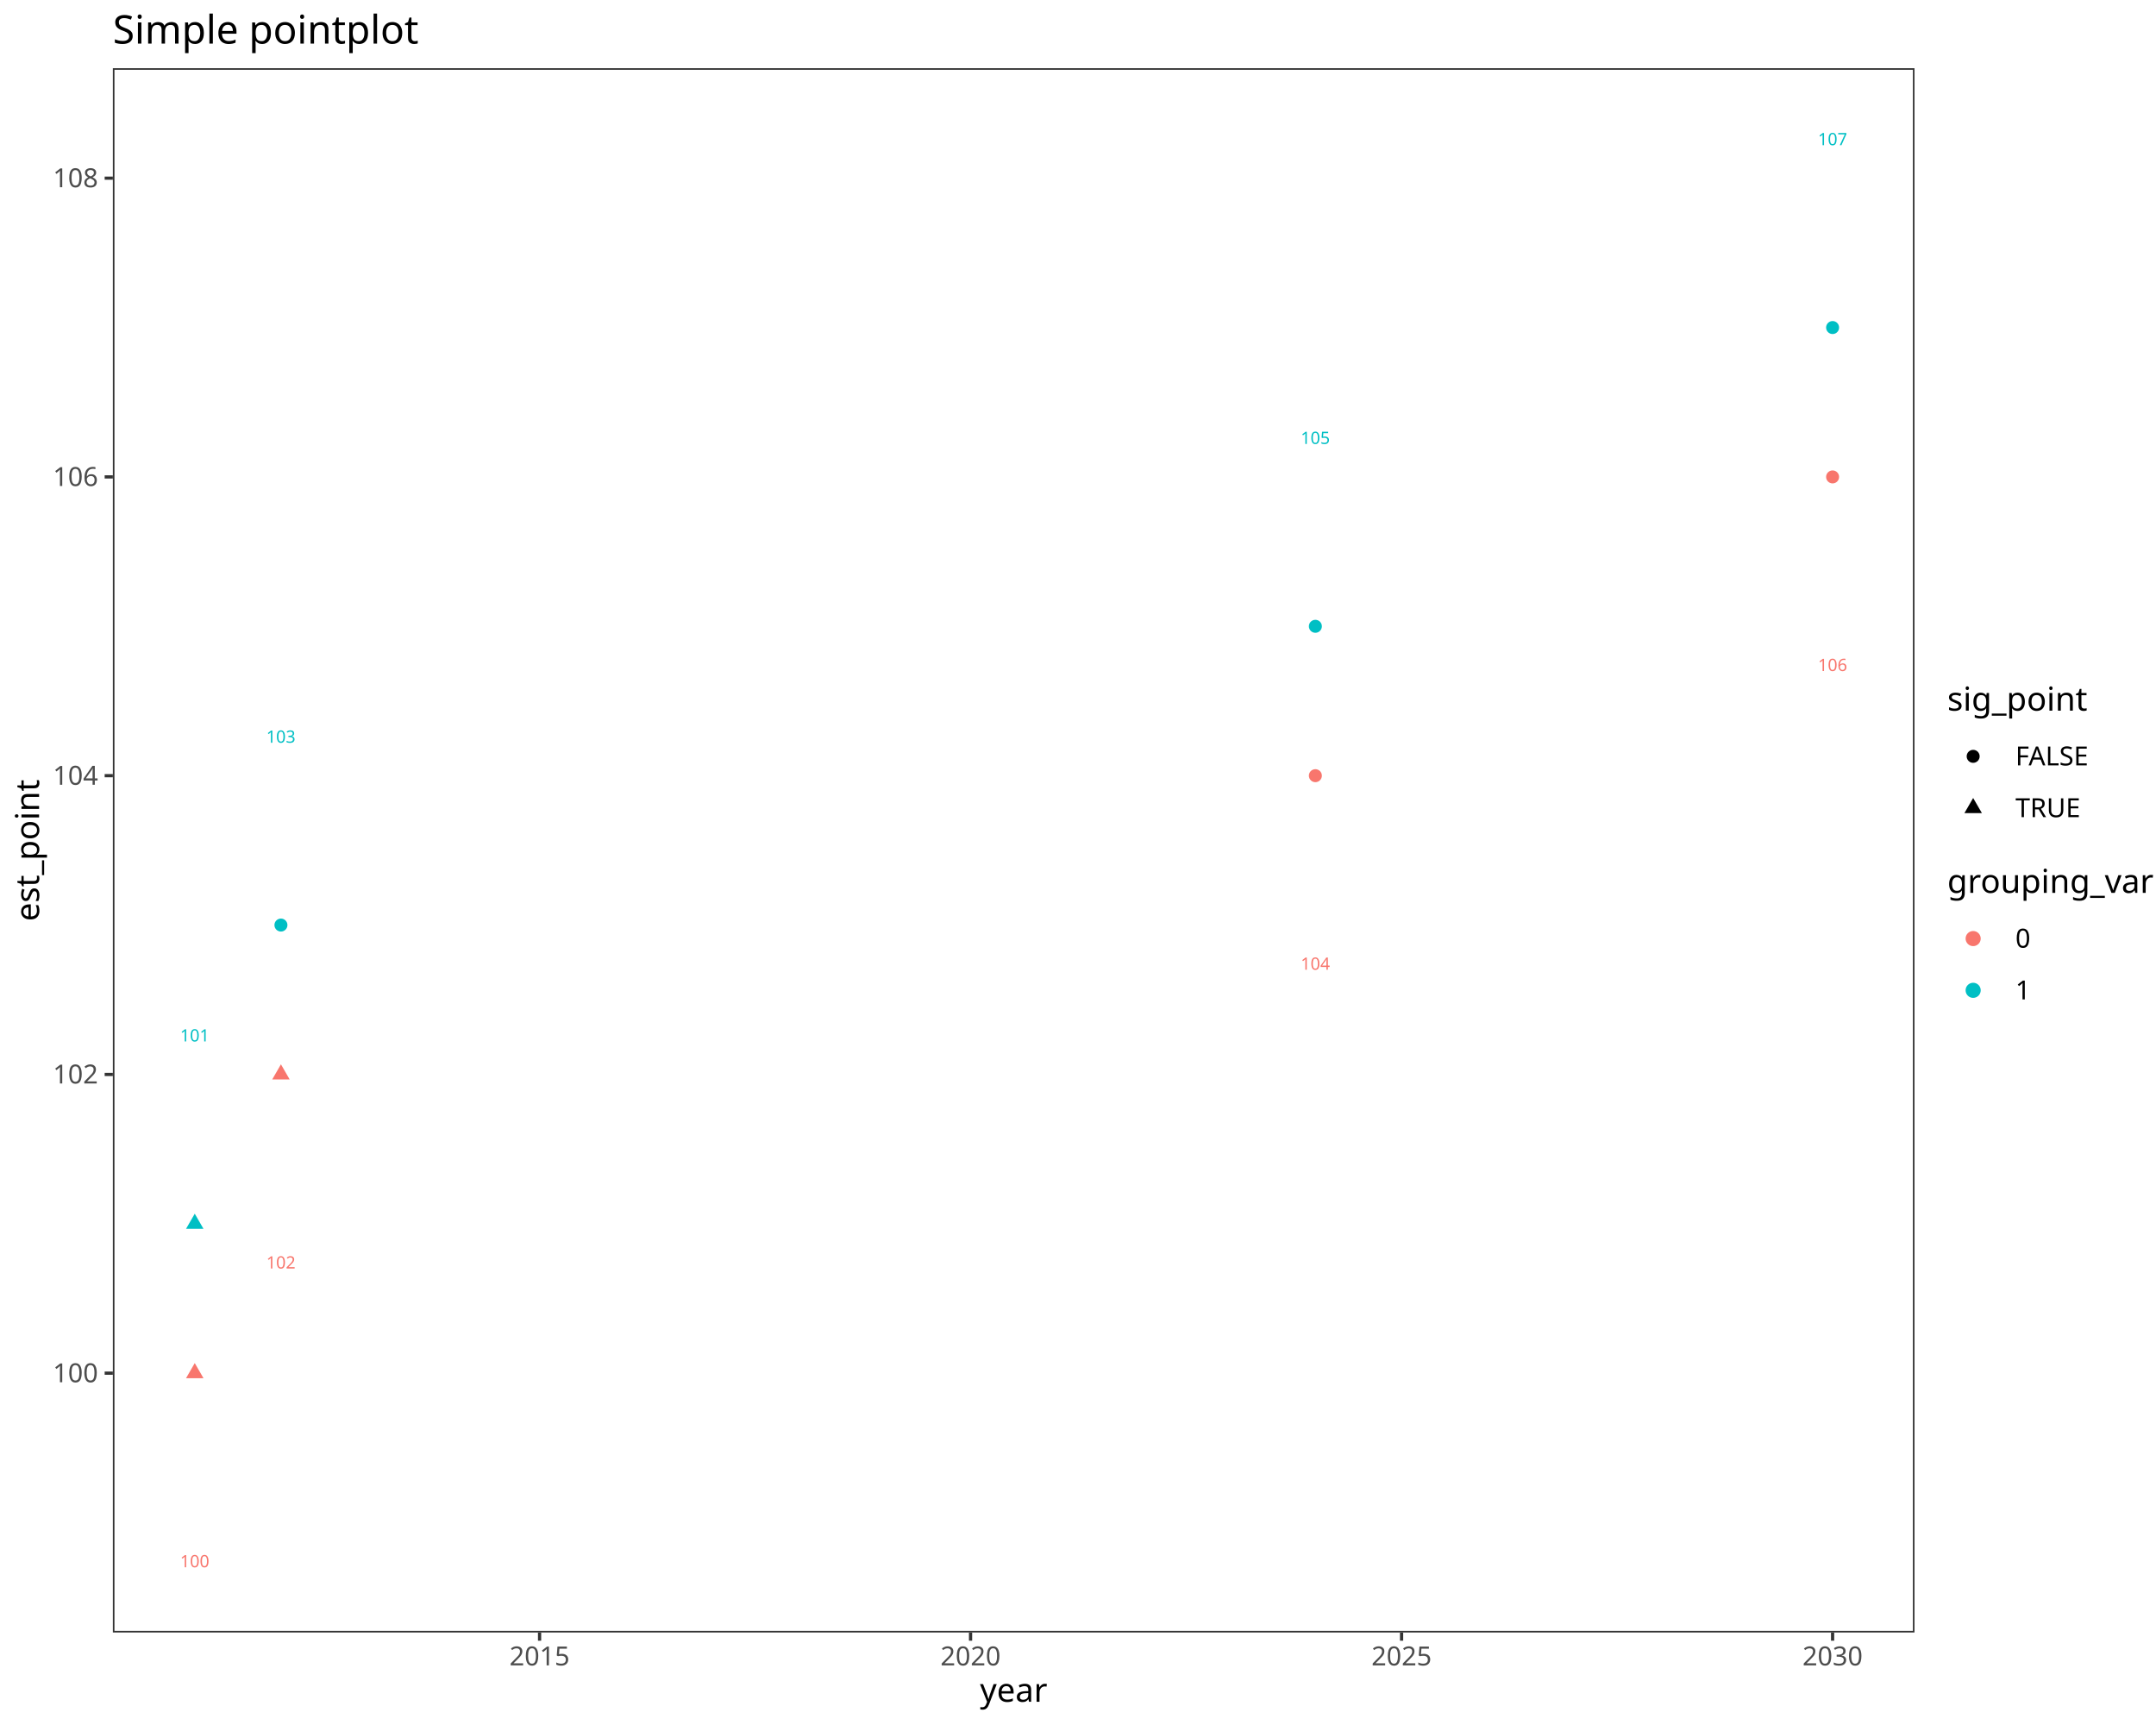
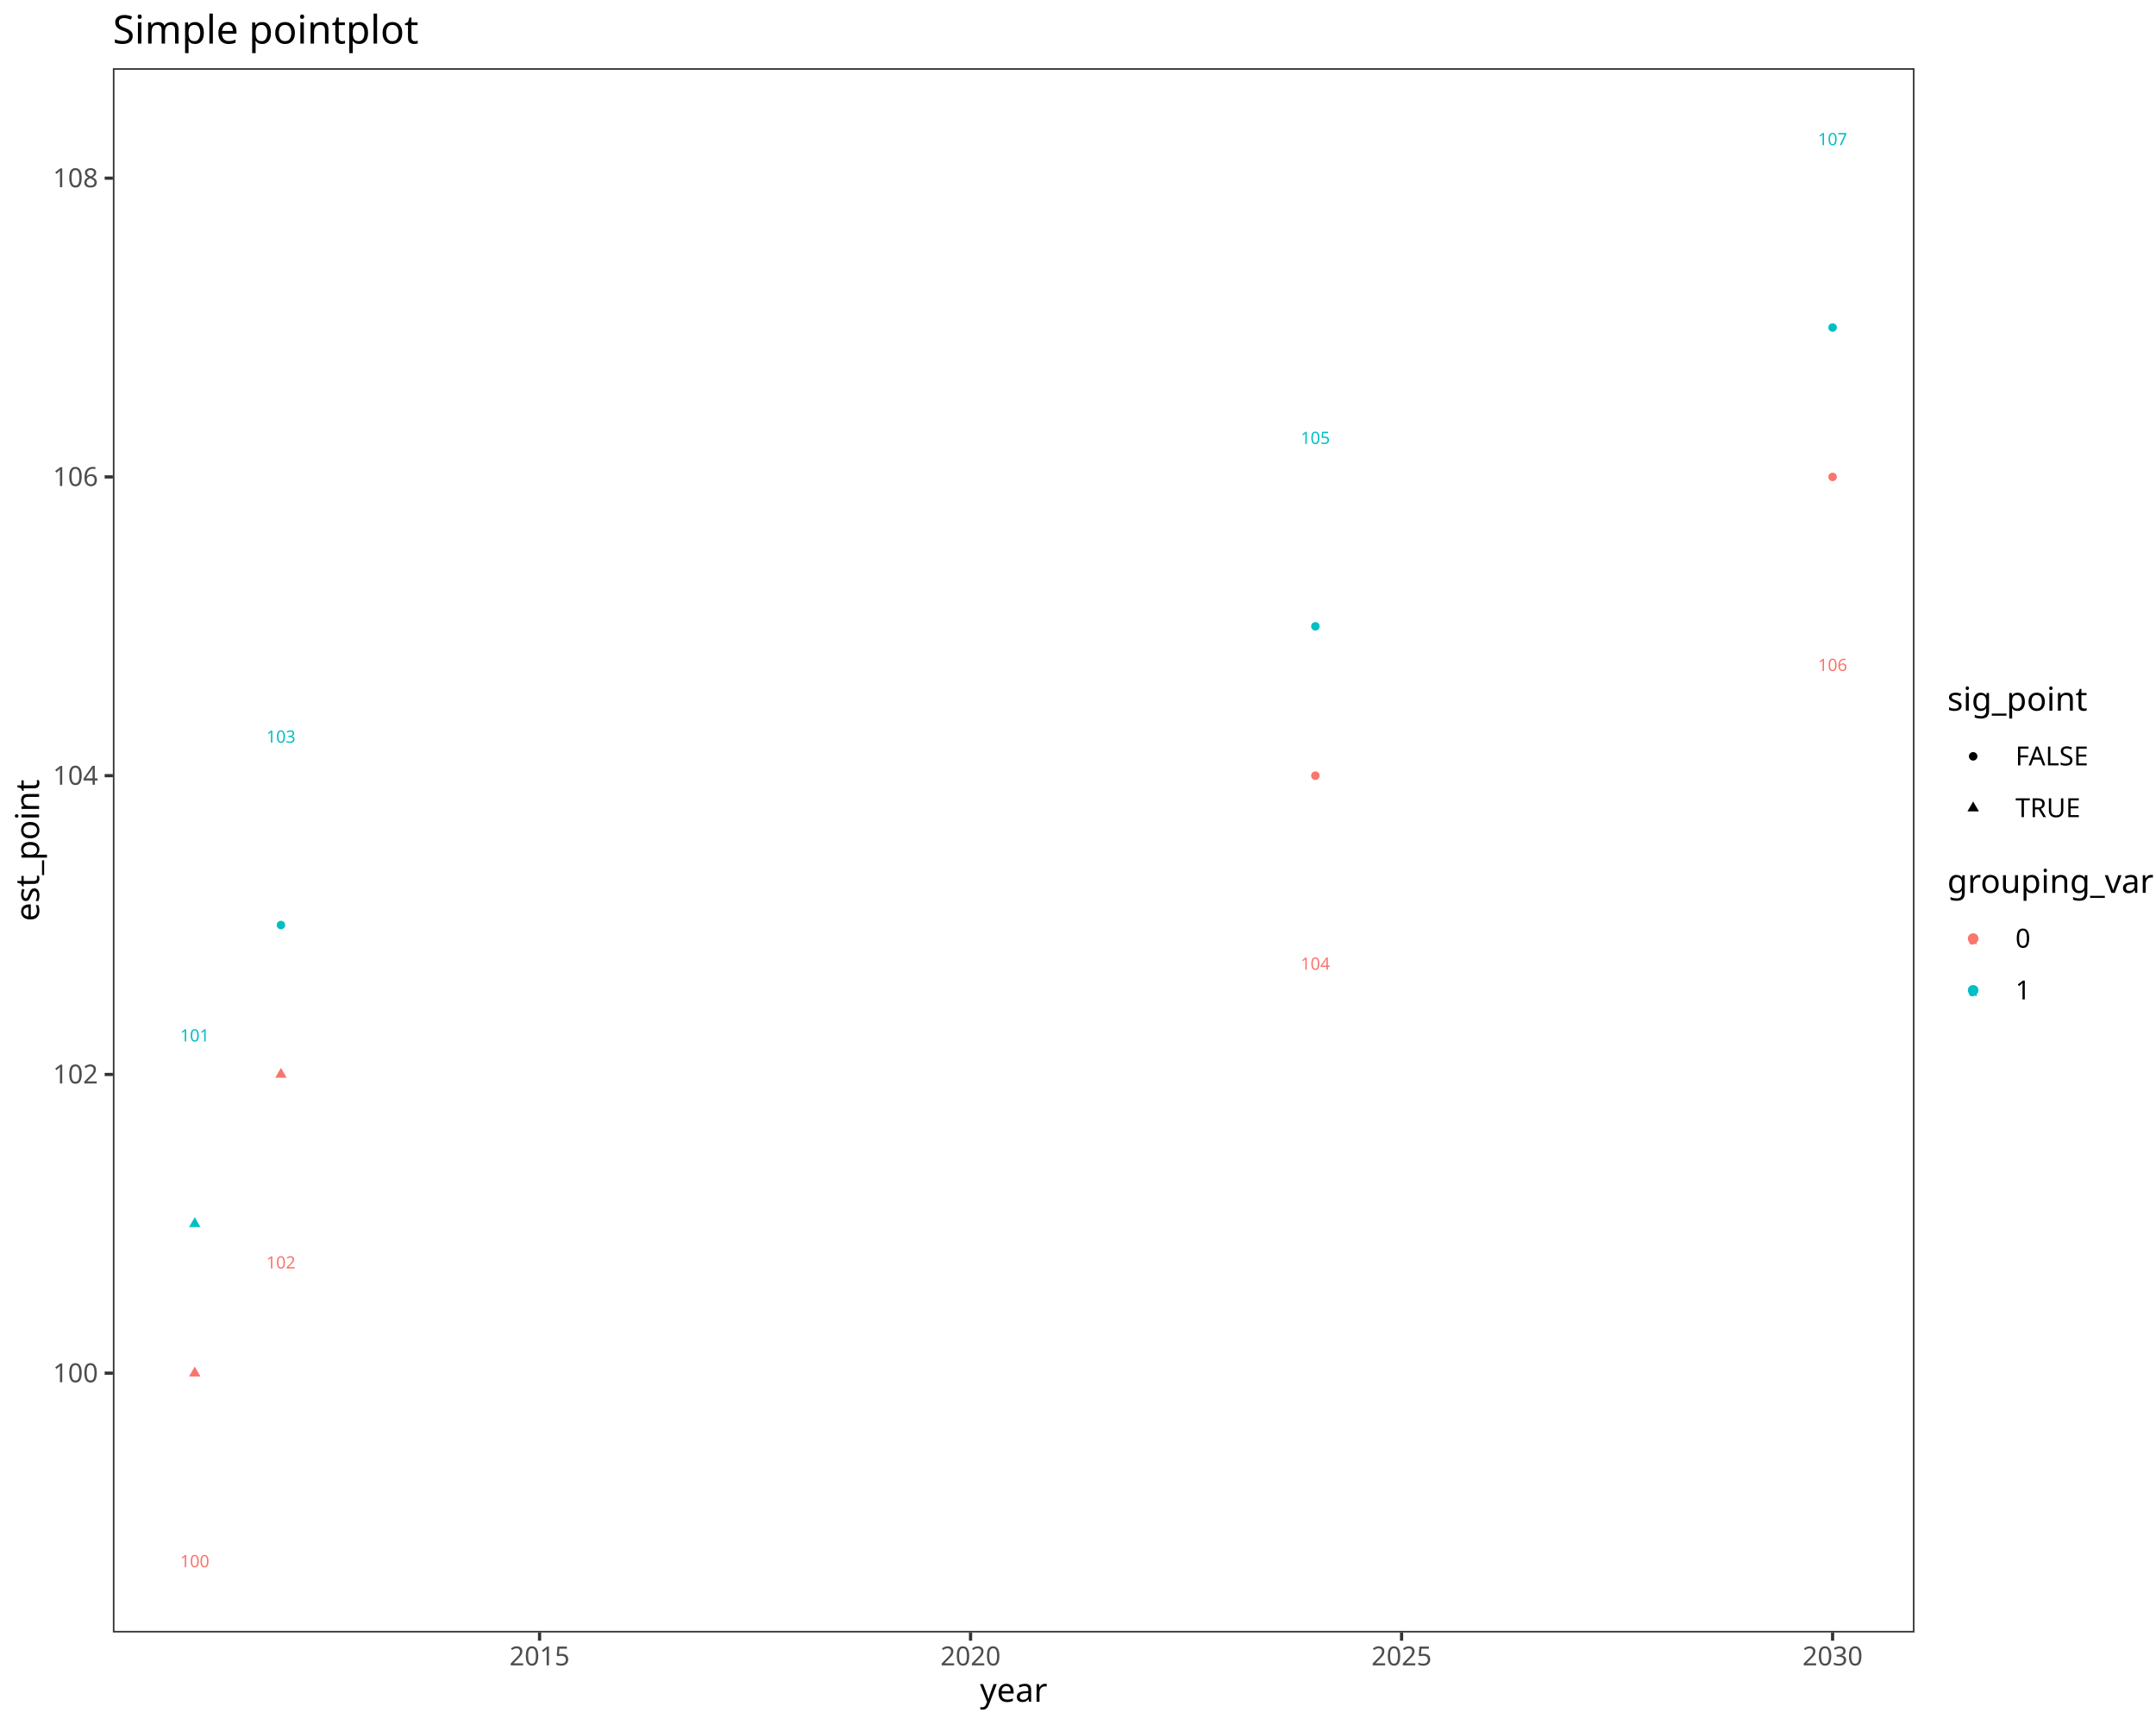
<svg xmlns="http://www.w3.org/2000/svg" class="svglite" data-engine-version="2.0" width="720.00pt" height="576.00pt" viewBox="0 0 720.00 576.00">
  <defs>
    <style type="text/css">
    .svglite line, .svglite polyline, .svglite polygon, .svglite path, .svglite rect, .svglite circle {
      fill: none;
      stroke: #000000;
      stroke-linecap: round;
      stroke-linejoin: round;
      stroke-miterlimit: 10.00;
    }
  </style>
  </defs>
  <rect width="100%" height="100%" style="stroke: none; fill: #FFFFFF;" />
  <defs>
    <clipPath id="cpMC4wMHw3MjAuMDB8MC4wMHw1NzYuMDA=">
      <rect x="0.00" y="0.00" width="720.00" height="576.00" />
    </clipPath>
  </defs>
  <g clip-path="url(#cpMC4wMHw3MjAuMDB8MC4wMHw1NzYuMDA=)">
    <rect x="0.00" y="0.00" width="720.00" height="576.00" style="stroke-width: 1.07; stroke: #FFFFFF; fill: #FFFFFF;" />
  </g>
  <defs>
    <clipPath id="cpMzcuNjl8NjM5LjM0fDIyLjc4fDU0NS4xMQ==">
      <rect x="37.69" y="22.78" width="601.66" height="522.33" />
    </clipPath>
  </defs>
  <g clip-path="url(#cpMzcuNjl8NjM5LjM0fDIyLjc4fDU0NS4xMQ==)">
    <rect x="37.69" y="22.78" width="601.66" height="522.33" style="stroke-width: 1.07; stroke: none; fill: #FFFFFF;" />
-     <polygon points="65.04,455.15 67.96,460.21 62.12,460.21 " style="stroke-width: 0.71; stroke: none; fill: #F8766D;" />
-     <polygon points="65.04,405.27 67.96,410.33 62.12,410.33 " style="stroke-width: 0.71; stroke: none; fill: #00BFC4;" />
-     <polygon points="93.82,355.39 96.74,360.45 90.90,360.45 " style="stroke-width: 0.71; stroke: none; fill: #F8766D;" />
-     <circle cx="93.82" cy="308.89" r="2.17" style="stroke-width: 0.71; stroke: none; fill: #00BFC4;" />
-     <circle cx="439.27" cy="259.01" r="2.17" style="stroke-width: 0.71; stroke: none; fill: #F8766D;" />
-     <circle cx="439.27" cy="209.13" r="2.17" style="stroke-width: 0.71; stroke: none; fill: #00BFC4;" />
-     <circle cx="612.00" cy="159.25" r="2.17" style="stroke-width: 0.71; stroke: none; fill: #F8766D;" />
-     <circle cx="612.00" cy="109.37" r="2.17" style="stroke-width: 0.71; stroke: none; fill: #00BFC4;" />
+     <polygon points="65.04,456.31 66.95,459.63 63.12,459.63 " style="stroke-width: 0.71; stroke: none; fill: #F8766D;" />
+     <polygon points="65.04,406.43 66.95,409.75 63.12,409.75 " style="stroke-width: 0.71; stroke: none; fill: #00BFC4;" />
+     <polygon points="93.82,356.56 95.74,359.87 91.91,359.87 " style="stroke-width: 0.71; stroke: none; fill: #F8766D;" />
+     <circle cx="93.82" cy="308.89" r="1.42" style="stroke-width: 0.71; stroke: none; fill: #00BFC4;" />
+     <circle cx="439.27" cy="259.01" r="1.42" style="stroke-width: 0.71; stroke: none; fill: #F8766D;" />
+     <circle cx="439.27" cy="209.13" r="1.42" style="stroke-width: 0.71; stroke: none; fill: #00BFC4;" />
+     <circle cx="612.00" cy="159.25" r="1.42" style="stroke-width: 0.71; stroke: none; fill: #F8766D;" />
+     <circle cx="612.00" cy="109.37" r="1.42" style="stroke-width: 0.71; stroke: none; fill: #00BFC4;" />
    <text x="65.04" y="523.33" text-anchor="middle" style="font-size: 5.69px; fill: #F8766D; font-family: sans;" textLength="9.50px" lengthAdjust="spacingAndGlyphs">100</text>
    <text x="65.04" y="347.76" text-anchor="middle" style="font-size: 5.69px; fill: #00BFC4; font-family: sans;" textLength="9.50px" lengthAdjust="spacingAndGlyphs">101</text>
    <text x="93.82" y="423.57" text-anchor="middle" style="font-size: 5.69px; fill: #F8766D; font-family: sans;" textLength="9.50px" lengthAdjust="spacingAndGlyphs">102</text>
    <text x="93.82" y="248.00" text-anchor="middle" style="font-size: 5.69px; fill: #00BFC4; font-family: sans;" textLength="9.50px" lengthAdjust="spacingAndGlyphs">103</text>
    <text x="439.27" y="323.81" text-anchor="middle" style="font-size: 5.69px; fill: #F8766D; font-family: sans;" textLength="9.50px" lengthAdjust="spacingAndGlyphs">104</text>
    <text x="439.27" y="148.24" text-anchor="middle" style="font-size: 5.69px; fill: #00BFC4; font-family: sans;" textLength="9.50px" lengthAdjust="spacingAndGlyphs">105</text>
    <text x="612.00" y="224.06" text-anchor="middle" style="font-size: 5.69px; fill: #F8766D; font-family: sans;" textLength="9.50px" lengthAdjust="spacingAndGlyphs">106</text>
    <text x="612.00" y="48.48" text-anchor="middle" style="font-size: 5.69px; fill: #00BFC4; font-family: sans;" textLength="9.50px" lengthAdjust="spacingAndGlyphs">107</text>
    <rect x="37.69" y="22.78" width="601.66" height="522.33" style="stroke-width: 1.07; stroke: #333333;" />
  </g>
  <g clip-path="url(#cpMC4wMHw3MjAuMDB8MC4wMHw1NzYuMDA=)">
    <text x="32.76" y="461.55" text-anchor="end" style="font-size: 8.80px; fill: #4D4D4D; font-family: sans;" textLength="14.68px" lengthAdjust="spacingAndGlyphs">100</text>
    <text x="32.76" y="361.79" text-anchor="end" style="font-size: 8.80px; fill: #4D4D4D; font-family: sans;" textLength="14.68px" lengthAdjust="spacingAndGlyphs">102</text>
    <text x="32.76" y="262.04" text-anchor="end" style="font-size: 8.80px; fill: #4D4D4D; font-family: sans;" textLength="14.68px" lengthAdjust="spacingAndGlyphs">104</text>
    <text x="32.76" y="162.28" text-anchor="end" style="font-size: 8.80px; fill: #4D4D4D; font-family: sans;" textLength="14.68px" lengthAdjust="spacingAndGlyphs">106</text>
    <text x="32.76" y="62.52" text-anchor="end" style="font-size: 8.80px; fill: #4D4D4D; font-family: sans;" textLength="14.68px" lengthAdjust="spacingAndGlyphs">108</text>
    <polyline points="34.95,458.52 37.69,458.52 " style="stroke-width: 1.07; stroke: #333333; stroke-linecap: butt;" />
    <polyline points="34.95,358.77 37.69,358.77 " style="stroke-width: 1.07; stroke: #333333; stroke-linecap: butt;" />
    <polyline points="34.95,259.01 37.69,259.01 " style="stroke-width: 1.07; stroke: #333333; stroke-linecap: butt;" />
    <polyline points="34.95,159.25 37.69,159.25 " style="stroke-width: 1.07; stroke: #333333; stroke-linecap: butt;" />
    <polyline points="34.95,59.49 37.69,59.49 " style="stroke-width: 1.07; stroke: #333333; stroke-linecap: butt;" />
    <polyline points="180.19,547.85 180.19,545.11 " style="stroke-width: 1.07; stroke: #333333; stroke-linecap: butt;" />
    <polyline points="324.12,547.85 324.12,545.11 " style="stroke-width: 1.07; stroke: #333333; stroke-linecap: butt;" />
    <polyline points="468.06,547.85 468.06,545.11 " style="stroke-width: 1.07; stroke: #333333; stroke-linecap: butt;" />
    <polyline points="612.00,547.85 612.00,545.11 " style="stroke-width: 1.07; stroke: #333333; stroke-linecap: butt;" />
    <text x="180.19" y="556.10" text-anchor="middle" style="font-size: 8.80px; fill: #4D4D4D; font-family: sans;" textLength="19.58px" lengthAdjust="spacingAndGlyphs">2015</text>
    <text x="324.12" y="556.10" text-anchor="middle" style="font-size: 8.80px; fill: #4D4D4D; font-family: sans;" textLength="19.58px" lengthAdjust="spacingAndGlyphs">2020</text>
    <text x="468.06" y="556.10" text-anchor="middle" style="font-size: 8.80px; fill: #4D4D4D; font-family: sans;" textLength="19.58px" lengthAdjust="spacingAndGlyphs">2025</text>
    <text x="612.00" y="556.10" text-anchor="middle" style="font-size: 8.80px; fill: #4D4D4D; font-family: sans;" textLength="19.58px" lengthAdjust="spacingAndGlyphs">2030</text>
    <text x="338.52" y="568.24" text-anchor="middle" style="font-size: 11.00px; font-family: sans;" textLength="21.40px" lengthAdjust="spacingAndGlyphs">year</text>
    <text transform="translate(13.05,283.95) rotate(-90)" text-anchor="middle" style="font-size: 11.00px; font-family: sans;" textLength="44.65px" lengthAdjust="spacingAndGlyphs">est_point</text>
    <rect x="650.30" y="228.58" width="50.64" height="49.89" style="stroke-width: 1.07; stroke: none; fill: #FFFFFF;" />
    <text x="650.30" y="237.29" style="font-size: 11.00px; font-family: sans;" textLength="44.04px" lengthAdjust="spacingAndGlyphs">sig_point</text>
    <rect x="650.30" y="243.91" width="17.28" height="17.28" style="stroke-width: 1.07; stroke: none; fill: #FFFFFF;" />
-     <circle cx="658.94" cy="252.55" r="2.17" style="stroke-width: 0.71; stroke: none; fill: #000000;" />
+     <circle cx="658.94" cy="252.55" r="1.42" style="stroke-width: 0.71; stroke: none; fill: #000000;" />
    <rect x="650.30" y="261.19" width="17.28" height="17.28" style="stroke-width: 1.07; stroke: none; fill: #FFFFFF;" />
-     <polygon points="658.94,266.46 661.86,271.51 656.02,271.51 " style="stroke-width: 0.71; stroke: none; fill: #000000;" />
+     <polygon points="658.94,267.62 660.86,270.93 657.03,270.93 " style="stroke-width: 0.71; stroke: none; fill: #000000;" />
    <text x="673.06" y="255.58" style="font-size: 8.80px; font-family: sans;" textLength="27.88px" lengthAdjust="spacingAndGlyphs">FALSE</text>
    <text x="673.06" y="272.86" style="font-size: 8.80px; font-family: sans;" textLength="23.96px" lengthAdjust="spacingAndGlyphs">TRUE</text>
    <rect x="650.30" y="289.43" width="64.22" height="49.89" style="stroke-width: 1.07; stroke: none; fill: #FFFFFF;" />
    <text x="650.30" y="298.14" style="font-size: 11.00px; font-family: sans;" textLength="64.22px" lengthAdjust="spacingAndGlyphs">grouping_var</text>
    <rect x="650.30" y="304.76" width="17.28" height="17.28" style="stroke-width: 1.07; stroke: none; fill: #FFFFFF;" />
-     <circle cx="658.94" cy="313.40" r="2.17" style="stroke-width: 0.71; stroke: #F8766D; fill: #F8766D;" />
+     <circle cx="658.94" cy="313.40" r="1.42" style="stroke-width: 0.71; stroke: #F8766D; fill: #F8766D;" />
    <text x="658.94" y="315.36" text-anchor="middle" style="font-size: 5.69px; fill: #F8766D; font-family: sans;" textLength="3.17px" lengthAdjust="spacingAndGlyphs">a</text>
    <rect x="650.30" y="322.04" width="17.28" height="17.28" style="stroke-width: 1.07; stroke: none; fill: #FFFFFF;" />
-     <circle cx="658.94" cy="330.68" r="2.17" style="stroke-width: 0.71; stroke: #00BFC4; fill: #00BFC4;" />
+     <circle cx="658.94" cy="330.68" r="1.42" style="stroke-width: 0.71; stroke: #00BFC4; fill: #00BFC4;" />
    <text x="658.94" y="332.64" text-anchor="middle" style="font-size: 5.69px; fill: #00BFC4; font-family: sans;" textLength="3.17px" lengthAdjust="spacingAndGlyphs">a</text>
    <text x="673.06" y="316.43" style="font-size: 8.80px; font-family: sans;" textLength="4.89px" lengthAdjust="spacingAndGlyphs">0</text>
    <text x="673.06" y="333.71" style="font-size: 8.80px; font-family: sans;" textLength="4.89px" lengthAdjust="spacingAndGlyphs">1</text>
    <text x="37.69" y="14.56" style="font-size: 13.20px; font-family: sans;" textLength="93.92px" lengthAdjust="spacingAndGlyphs">Simple pointplot</text>
  </g>
</svg>
